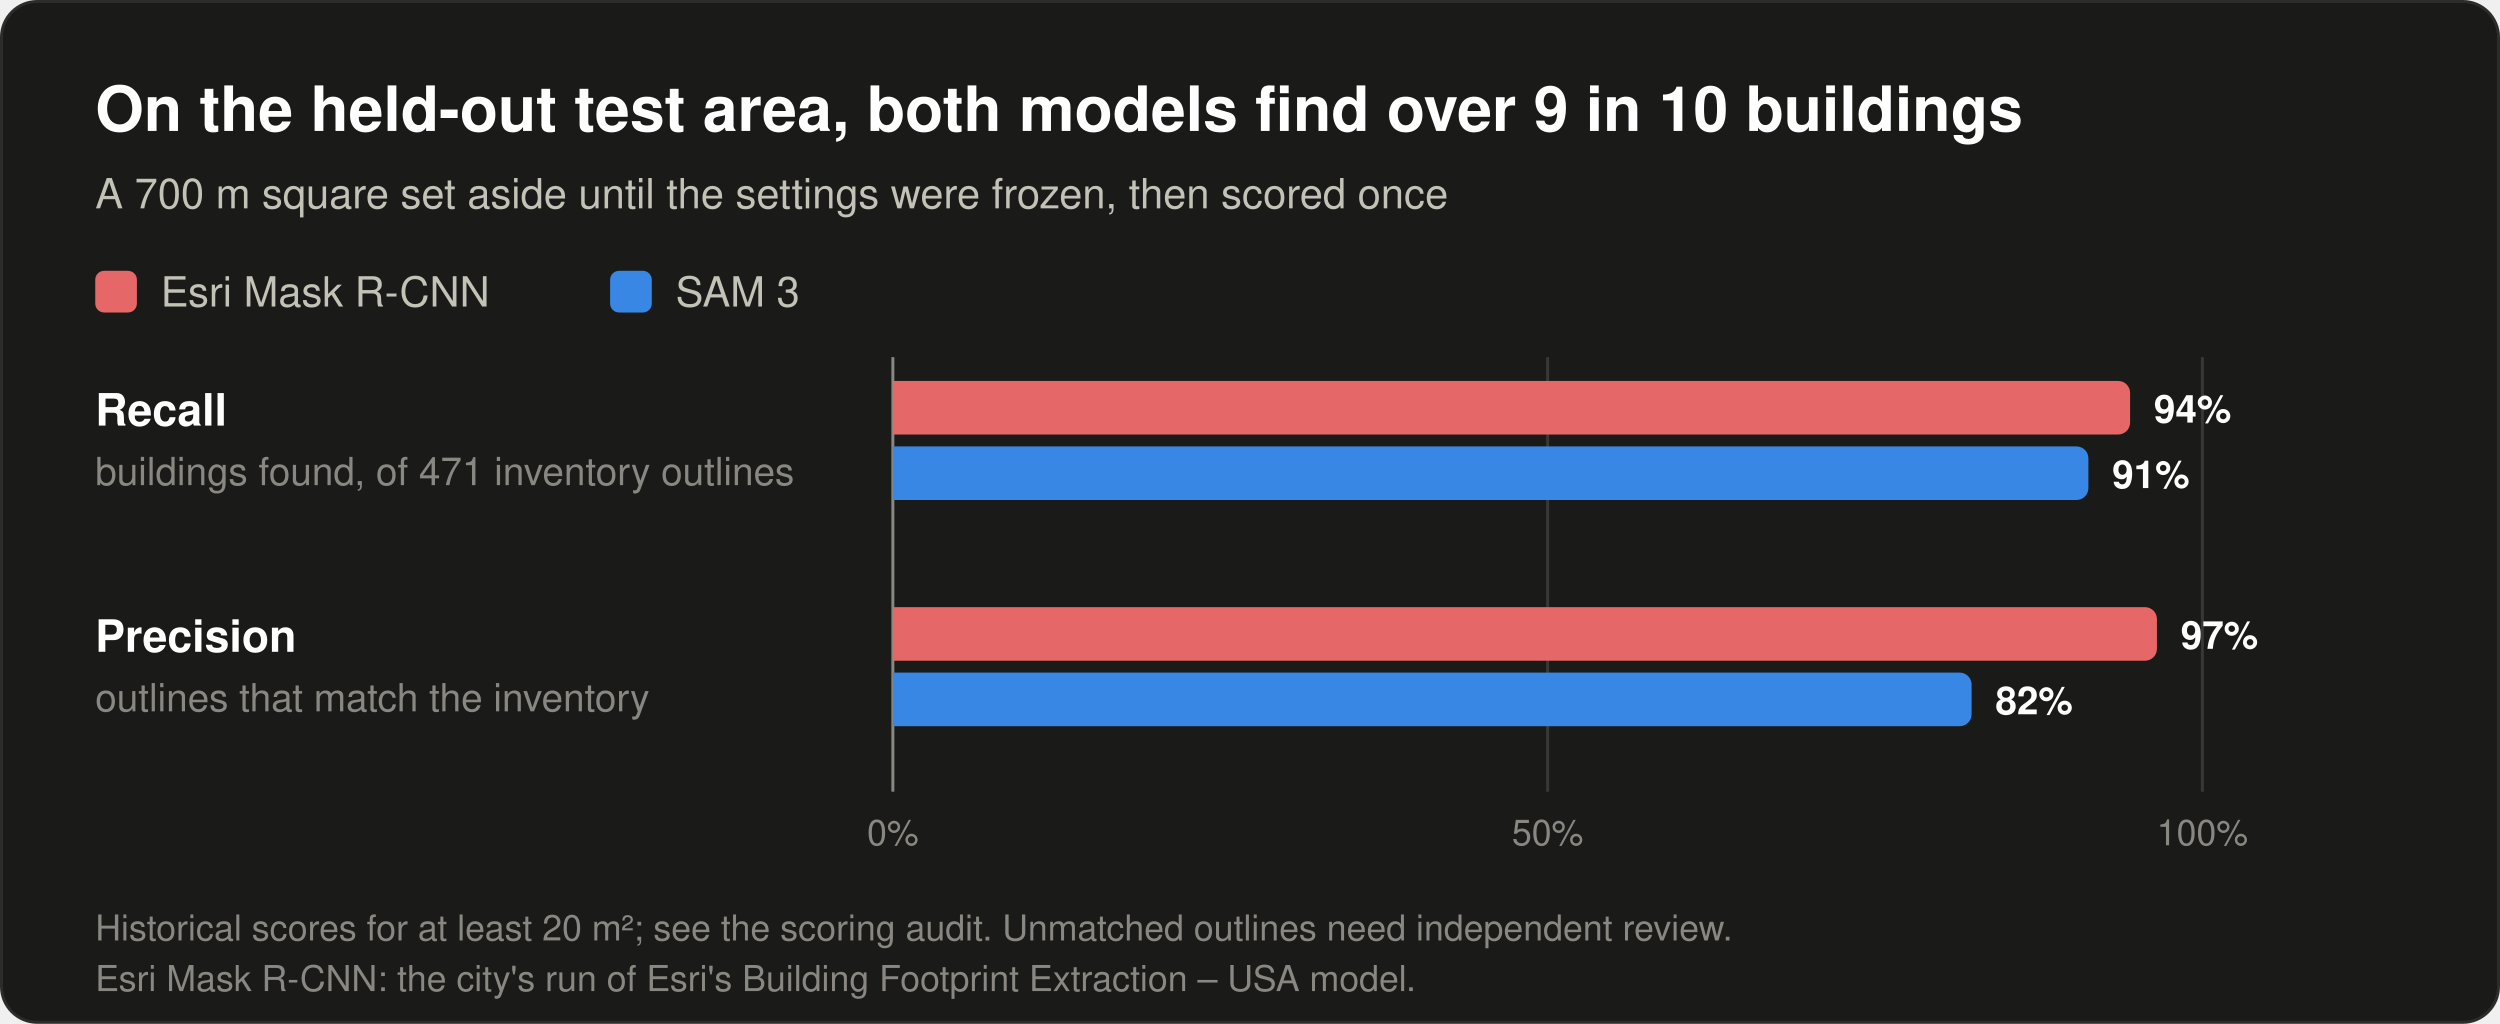
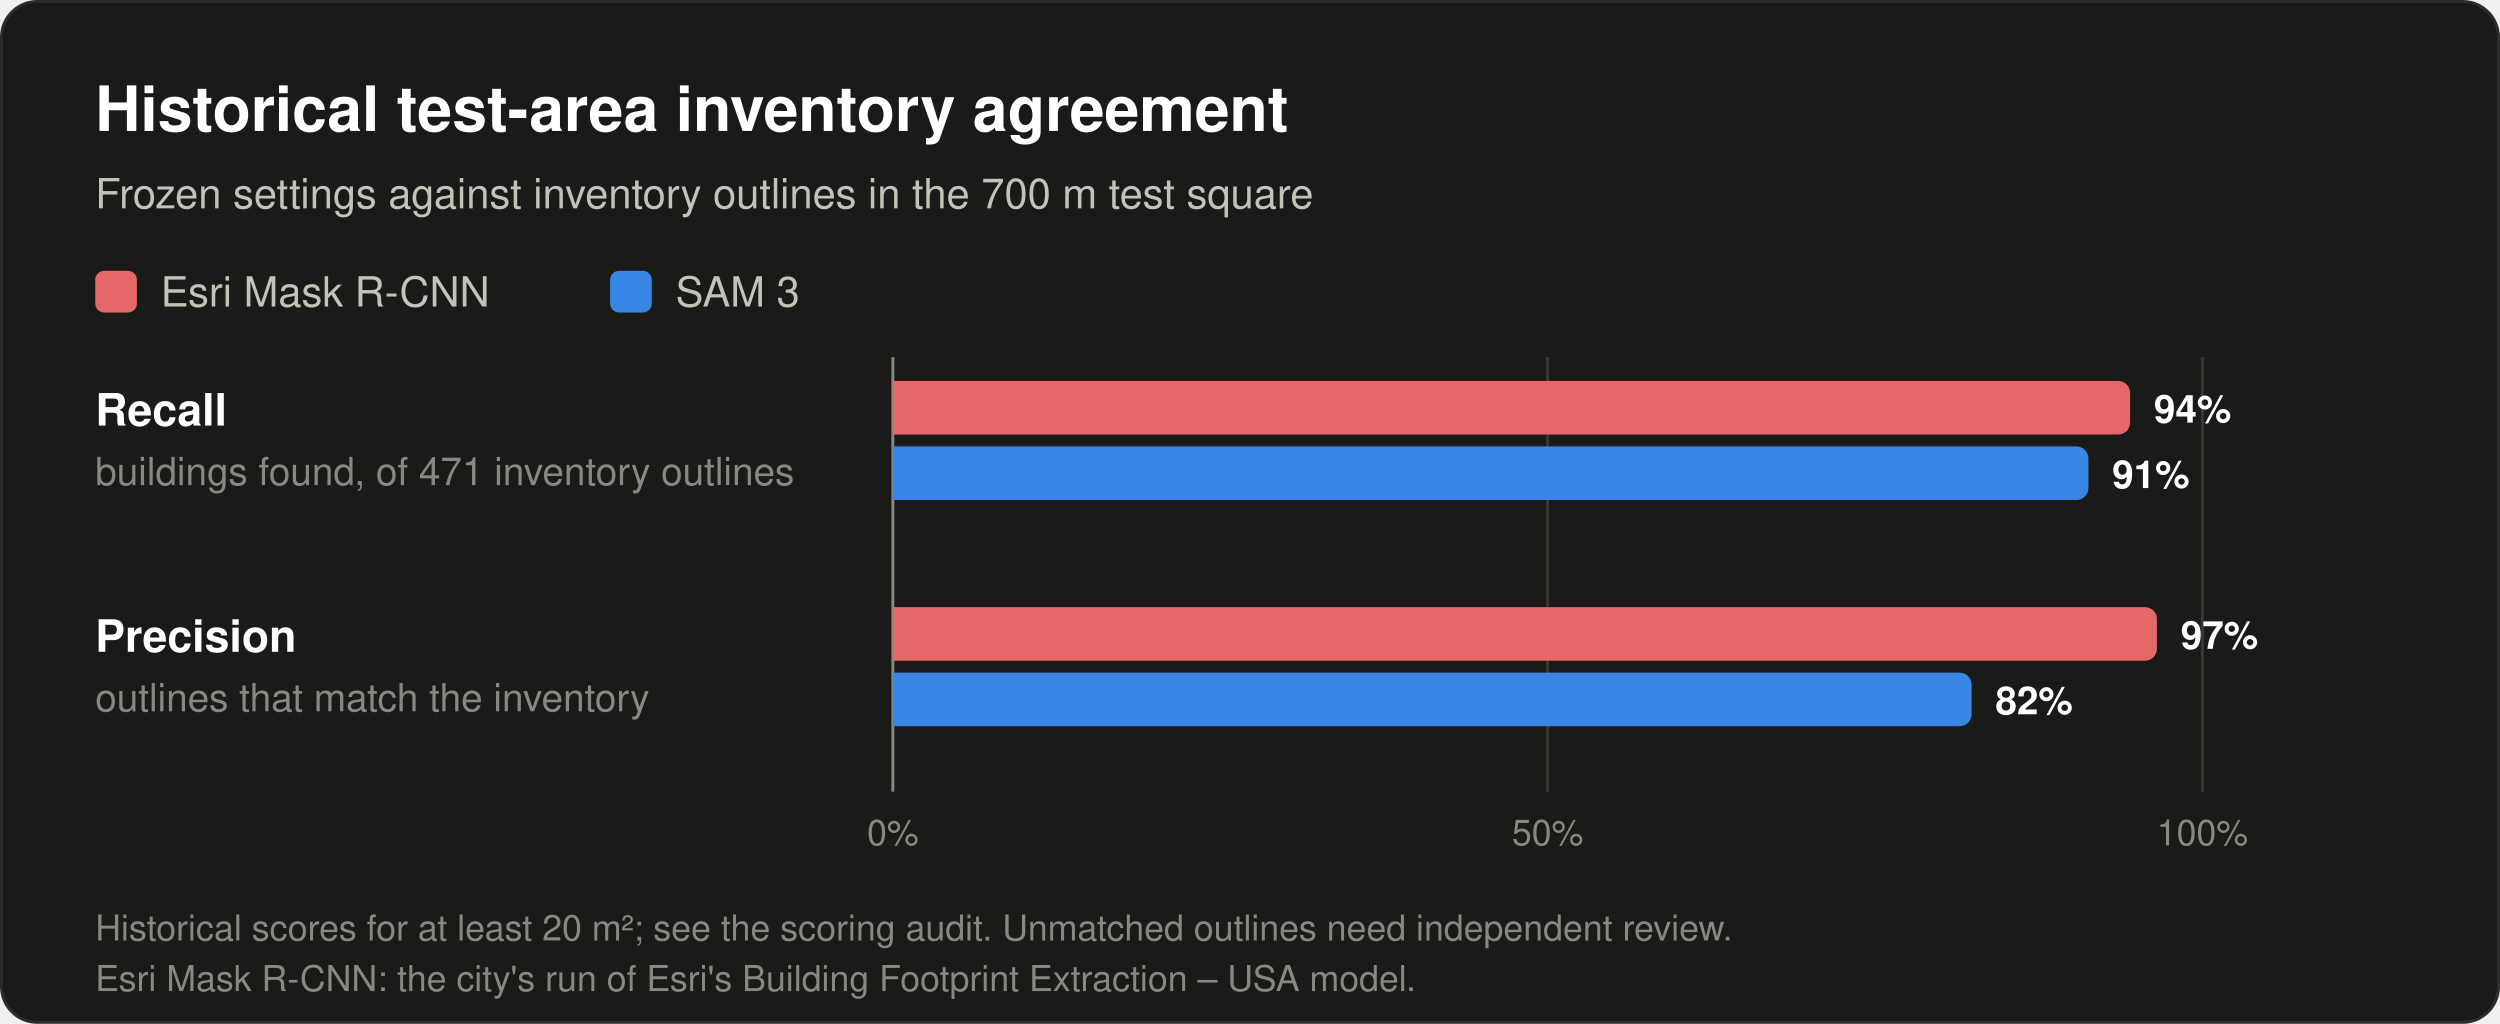
<svg xmlns="http://www.w3.org/2000/svg" width="840" height="344" viewBox="0 0 840 344" font-family="-apple-system, BlinkMacSystemFont, 'Segoe UI', Helvetica, Arial, sans-serif">
  <rect x="0.5" y="0.5" width="839" height="343" rx="12" fill="#1a1a19" stroke="#2c2c2a" />
-   <text x="32" y="44" font-size="21" font-weight="700" text-anchor="start" fill="#ffffff">On the held-out test area, both models find over 9 in 10 buildings</text>
-   <text x="32" y="70" font-size="14" font-weight="400" text-anchor="start" fill="#c3c2b7">A 700 m square set aside until the settings were frozen, then scored once</text>
+   <text x="32" y="44" font-size="21" font-weight="700" text-anchor="start" fill="#ffffff">Historical test-area inventory agreement</text>
+   <text x="32" y="70" font-size="14" font-weight="400" text-anchor="start" fill="#c3c2b7">Frozen settings against inventory outlines in the 700 m test square</text>
  <rect x="32" y="91" width="14" height="14" rx="3" fill="#e66767" />
  <text x="54" y="103" font-size="14" font-weight="400" text-anchor="start" fill="#c3c2b7">Esri Mask R-CNN</text>
  <rect x="205" y="91" width="14" height="14" rx="3" fill="#3987e5" />
  <text x="227" y="103" font-size="14" font-weight="400" text-anchor="start" fill="#c3c2b7">SAM 3</text>
  <line x1="300" y1="120" x2="300" y2="266" stroke="#898781" stroke-width="1" />
  <text x="300" y="284" font-size="12" font-weight="400" text-anchor="middle" fill="#898781">0%</text>
  <line x1="520" y1="120" x2="520" y2="266" stroke="#383835" stroke-width="1" />
  <text x="520" y="284" font-size="12" font-weight="400" text-anchor="middle" fill="#898781">50%</text>
  <line x1="740" y1="120" x2="740" y2="266" stroke="#383835" stroke-width="1" />
  <text x="740" y="284" font-size="12" font-weight="400" text-anchor="middle" fill="#898781">100%</text>
  <text x="32" y="143" font-size="15" font-weight="600" text-anchor="start" fill="#ffffff">Recall</text>
  <text x="32" y="163" font-size="13" font-weight="400" text-anchor="start" fill="#898781">buildings found, of 471 inventory outlines</text>
  <path d="M300 128h411.711a4 4 0 0 1 4 4v10a4 4 0 0 1 -4 4h-411.711z" fill="#e66767" />
  <text x="723.711" y="142" font-size="13" font-weight="600" text-anchor="start" fill="#ffffff">94%</text>
  <path d="M300 150h397.699a4 4 0 0 1 4 4v10a4 4 0 0 1 -4 4h-397.699z" fill="#3987e5" />
  <text x="709.699" y="164" font-size="13" font-weight="600" text-anchor="start" fill="#ffffff">91%</text>
  <text x="32" y="219" font-size="15" font-weight="600" text-anchor="start" fill="#ffffff">Precision</text>
  <text x="32" y="239" font-size="13" font-weight="400" text-anchor="start" fill="#898781">outlines that match the inventory</text>
  <path d="M300 204h420.729a4 4 0 0 1 4 4v10a4 4 0 0 1 -4 4h-420.729z" fill="#e66767" />
  <text x="732.729" y="218" font-size="13" font-weight="600" text-anchor="start" fill="#ffffff">97%</text>
  <path d="M300 226h358.452a4 4 0 0 1 4 4v10a4 4 0 0 1 -4 4h-358.452z" fill="#3987e5" />
  <text x="670.452" y="240" font-size="13" font-weight="600" text-anchor="start" fill="#ffffff">82%</text>
  <text x="32" y="316" font-size="12" font-weight="400" text-anchor="start" fill="#898781">Historical scores for at least 20 m²; see the scoring audit. Unmatched outlines need independent review.</text>
  <text x="32" y="333" font-size="12" font-weight="400" text-anchor="start" fill="#898781">Esri Mask R-CNN: the city's run of Esri's Building Footprint Extraction – USA model.</text>
</svg>
